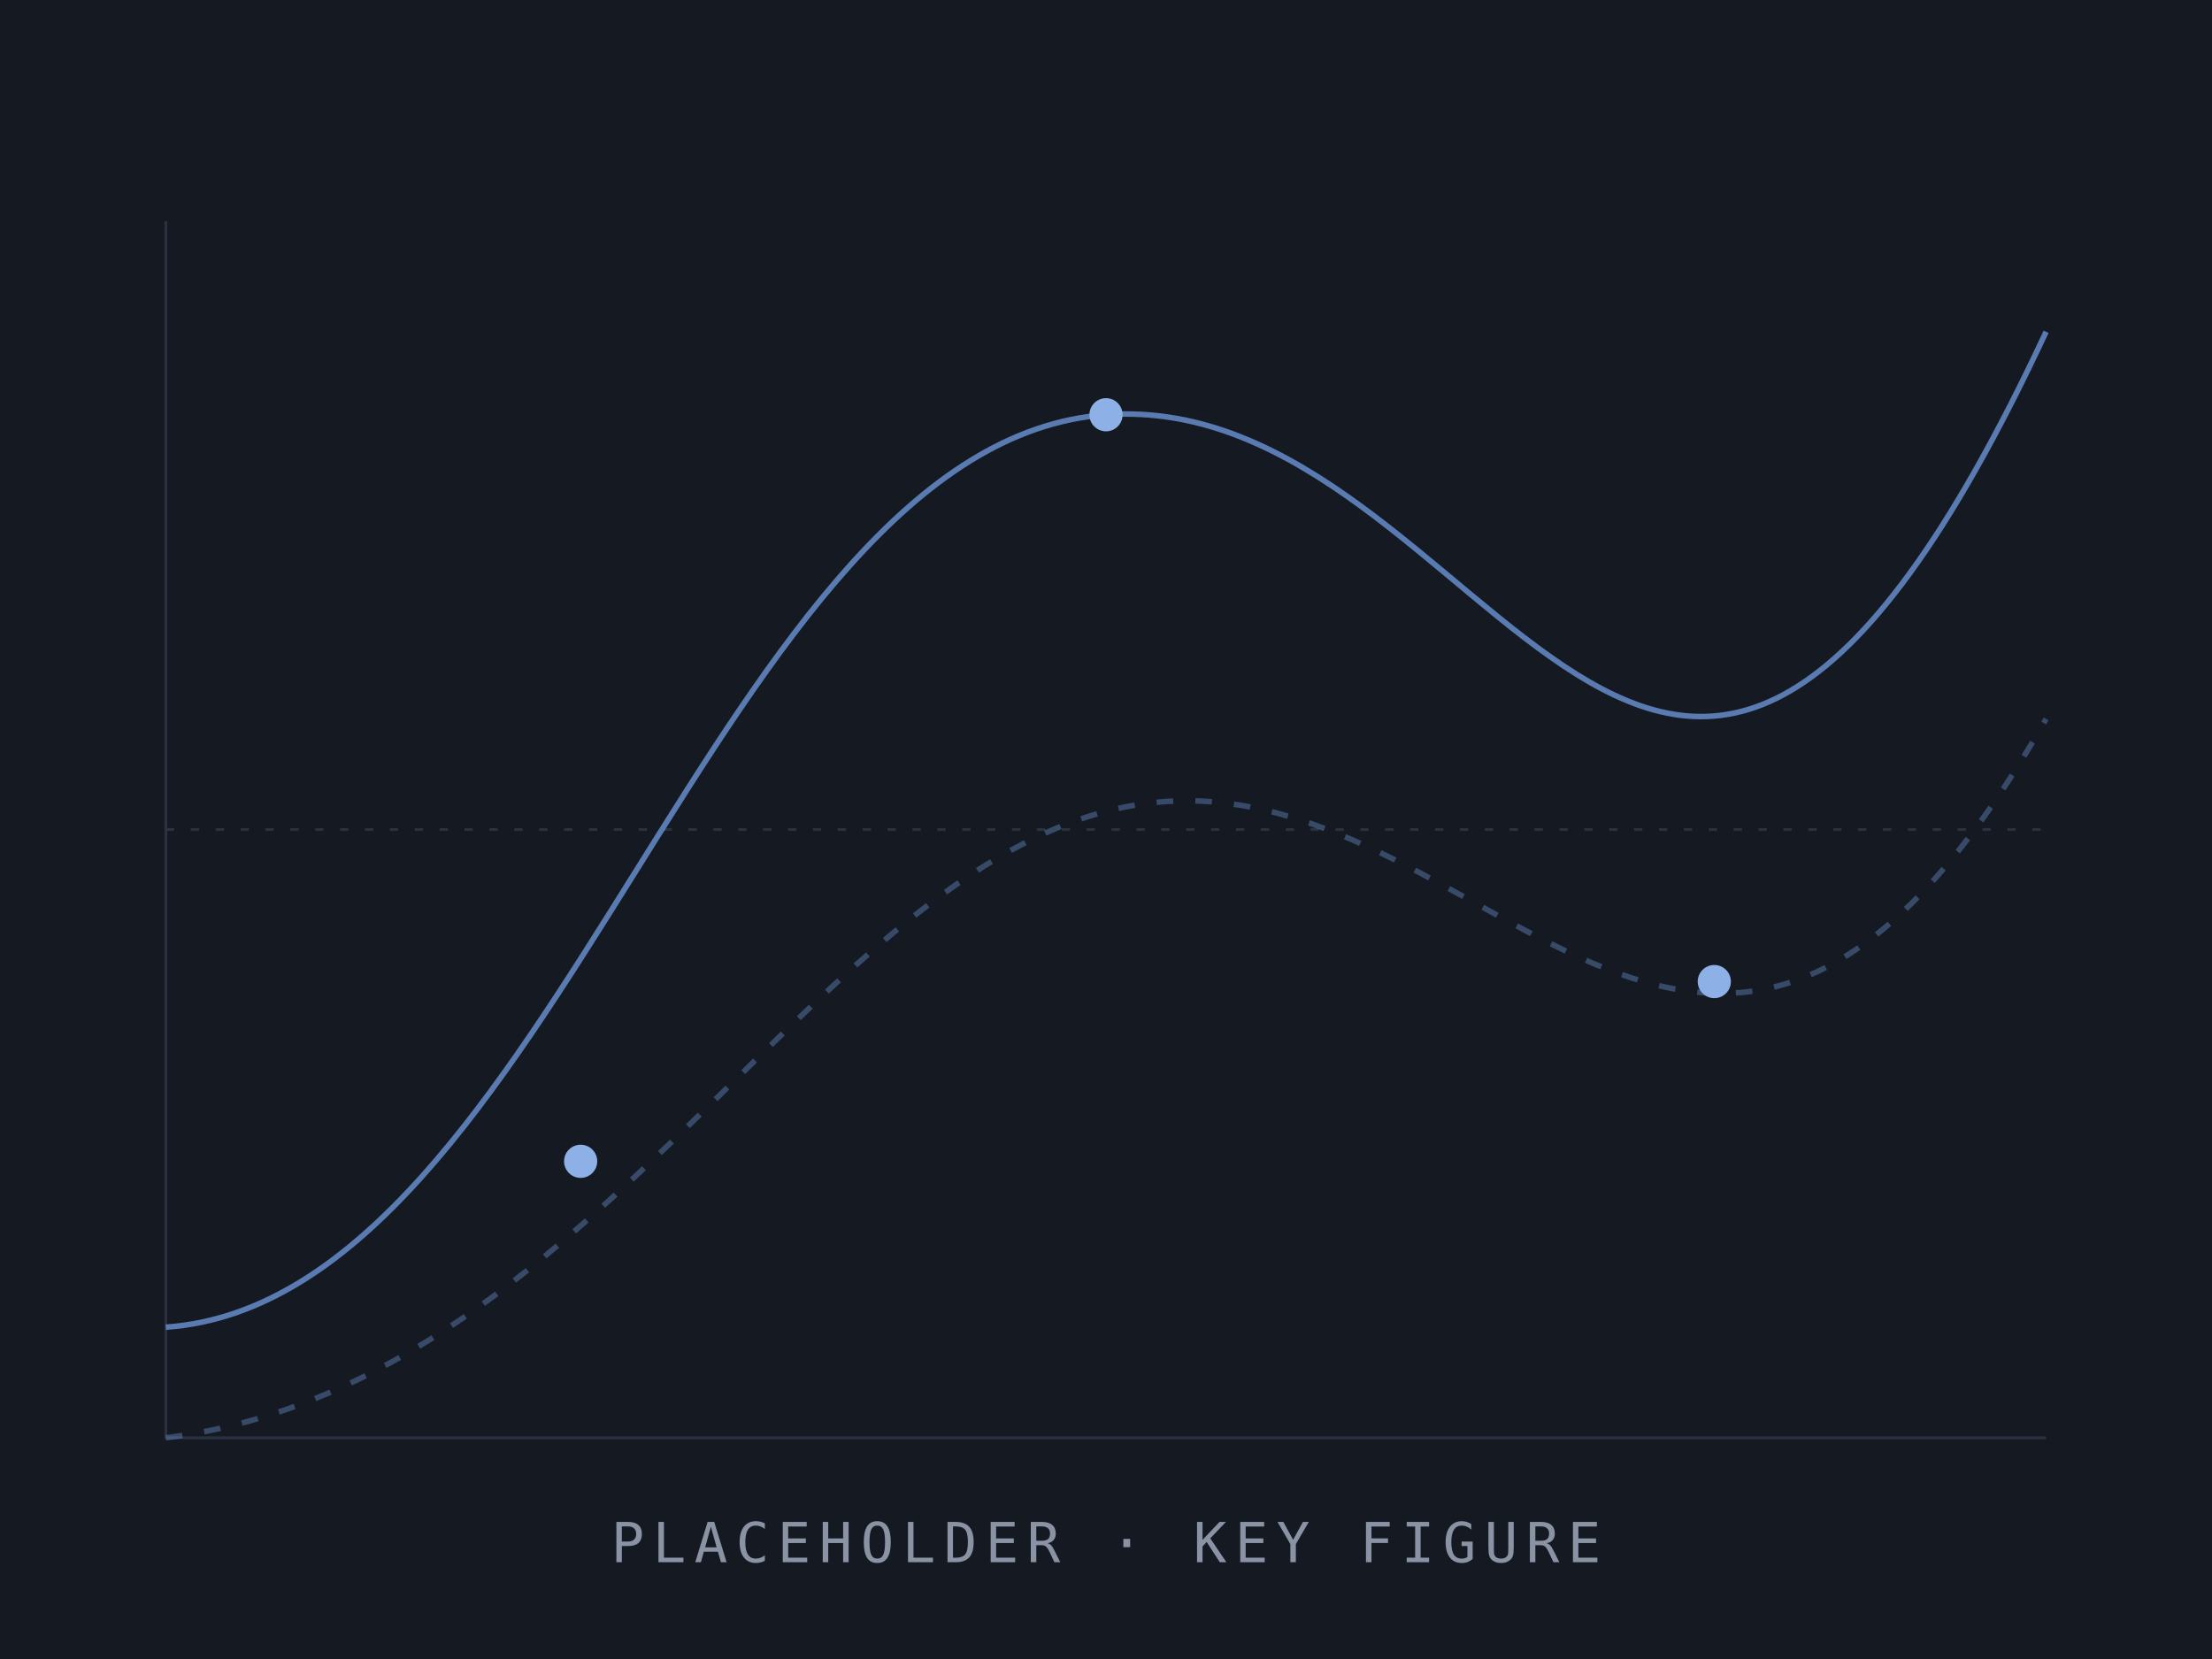
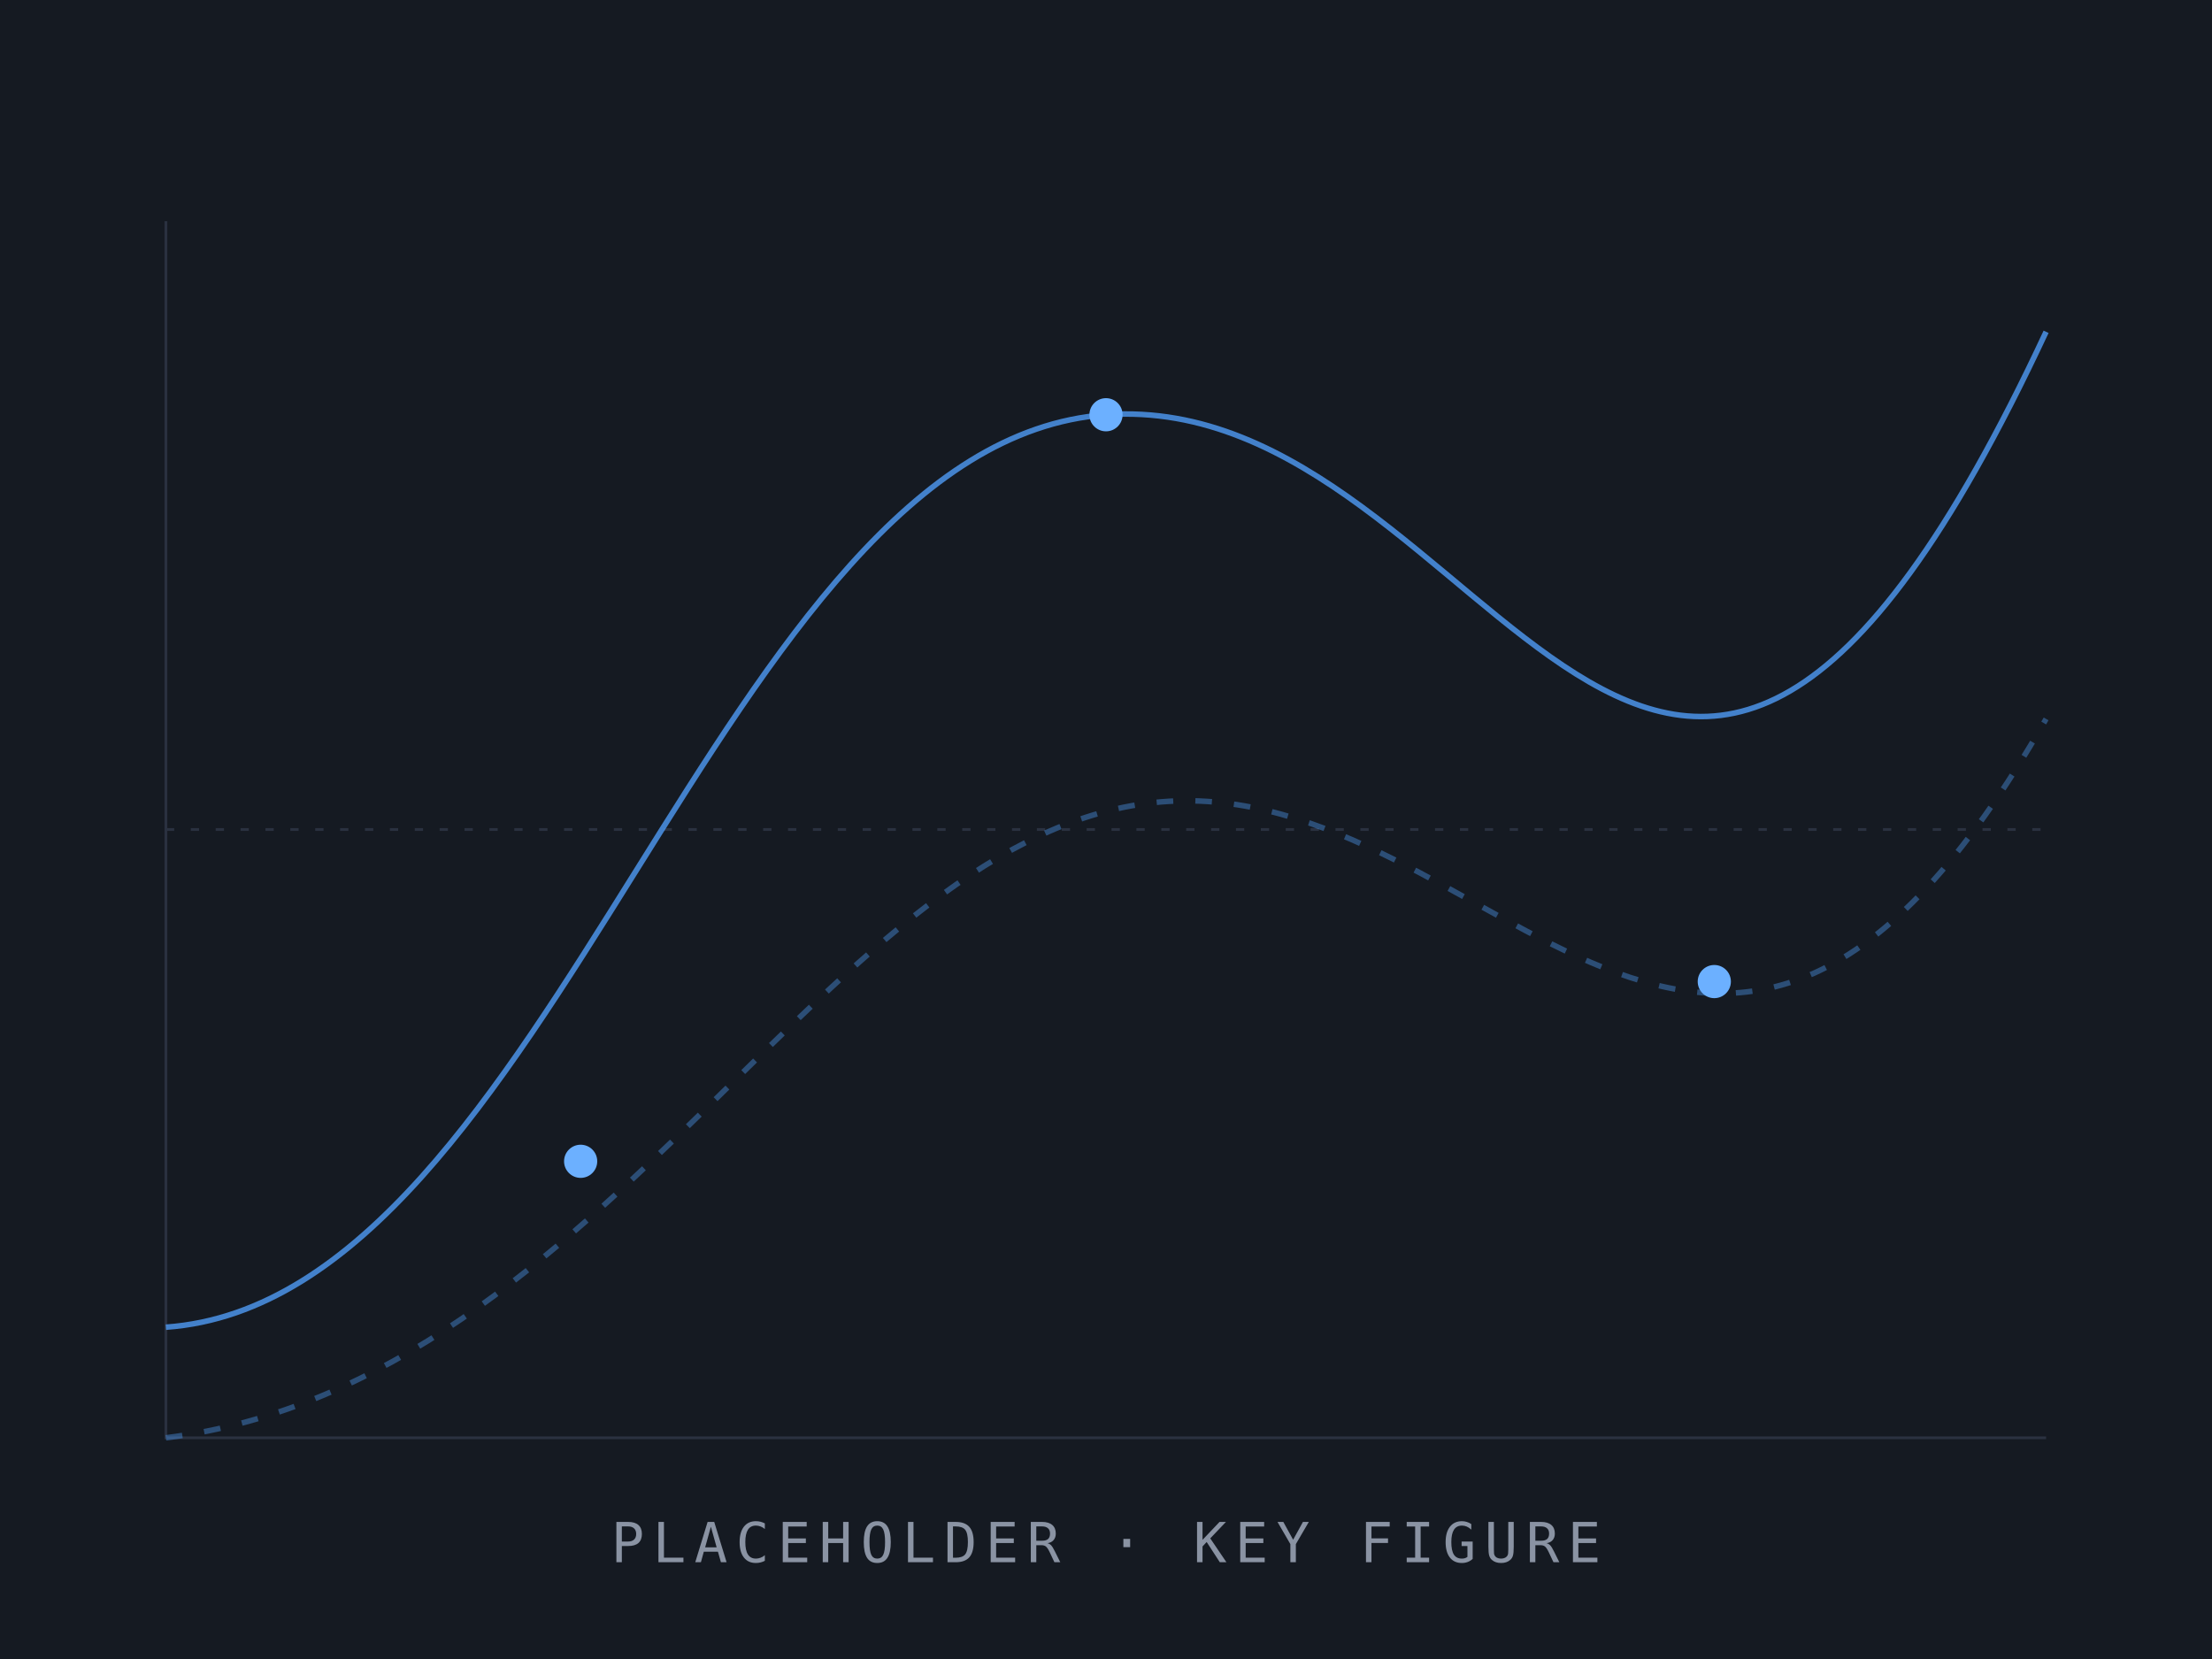
<svg xmlns="http://www.w3.org/2000/svg" viewBox="0 0 800 600">
  <rect width="800" height="600" fill="#151a22" />
  <g fill="none" stroke="#2a3140" stroke-width="1">
    <path d="M60 80v440h680" />
    <path d="M60 300h680" stroke-dasharray="3 6" />
  </g>
-   <g fill="none" stroke="#6a93d4" stroke-width="2">
+   <g fill="none" stroke="#4f9bf5" stroke-width="2">
    <path d="M60 480 C200 470 260 160 400 150 S600 420 740 120" stroke-opacity=".8" />
    <path d="M60 520 C220 500 300 300 420 290 S620 470 740 260" stroke-opacity=".4" stroke-dasharray="6 8" />
  </g>
-   <g fill="#8db0e6">
+   <g fill="#6cb0ff">
    <circle cx="400" cy="150" r="6" />
    <circle cx="620" cy="355" r="6" />
    <circle cx="210" cy="420" r="6" />
  </g>
  <text x="400" y="565" text-anchor="middle" font-family="monospace" font-size="20" fill="#8a93a3" letter-spacing="3">PLACEHOLDER · KEY FIGURE</text>
</svg>
